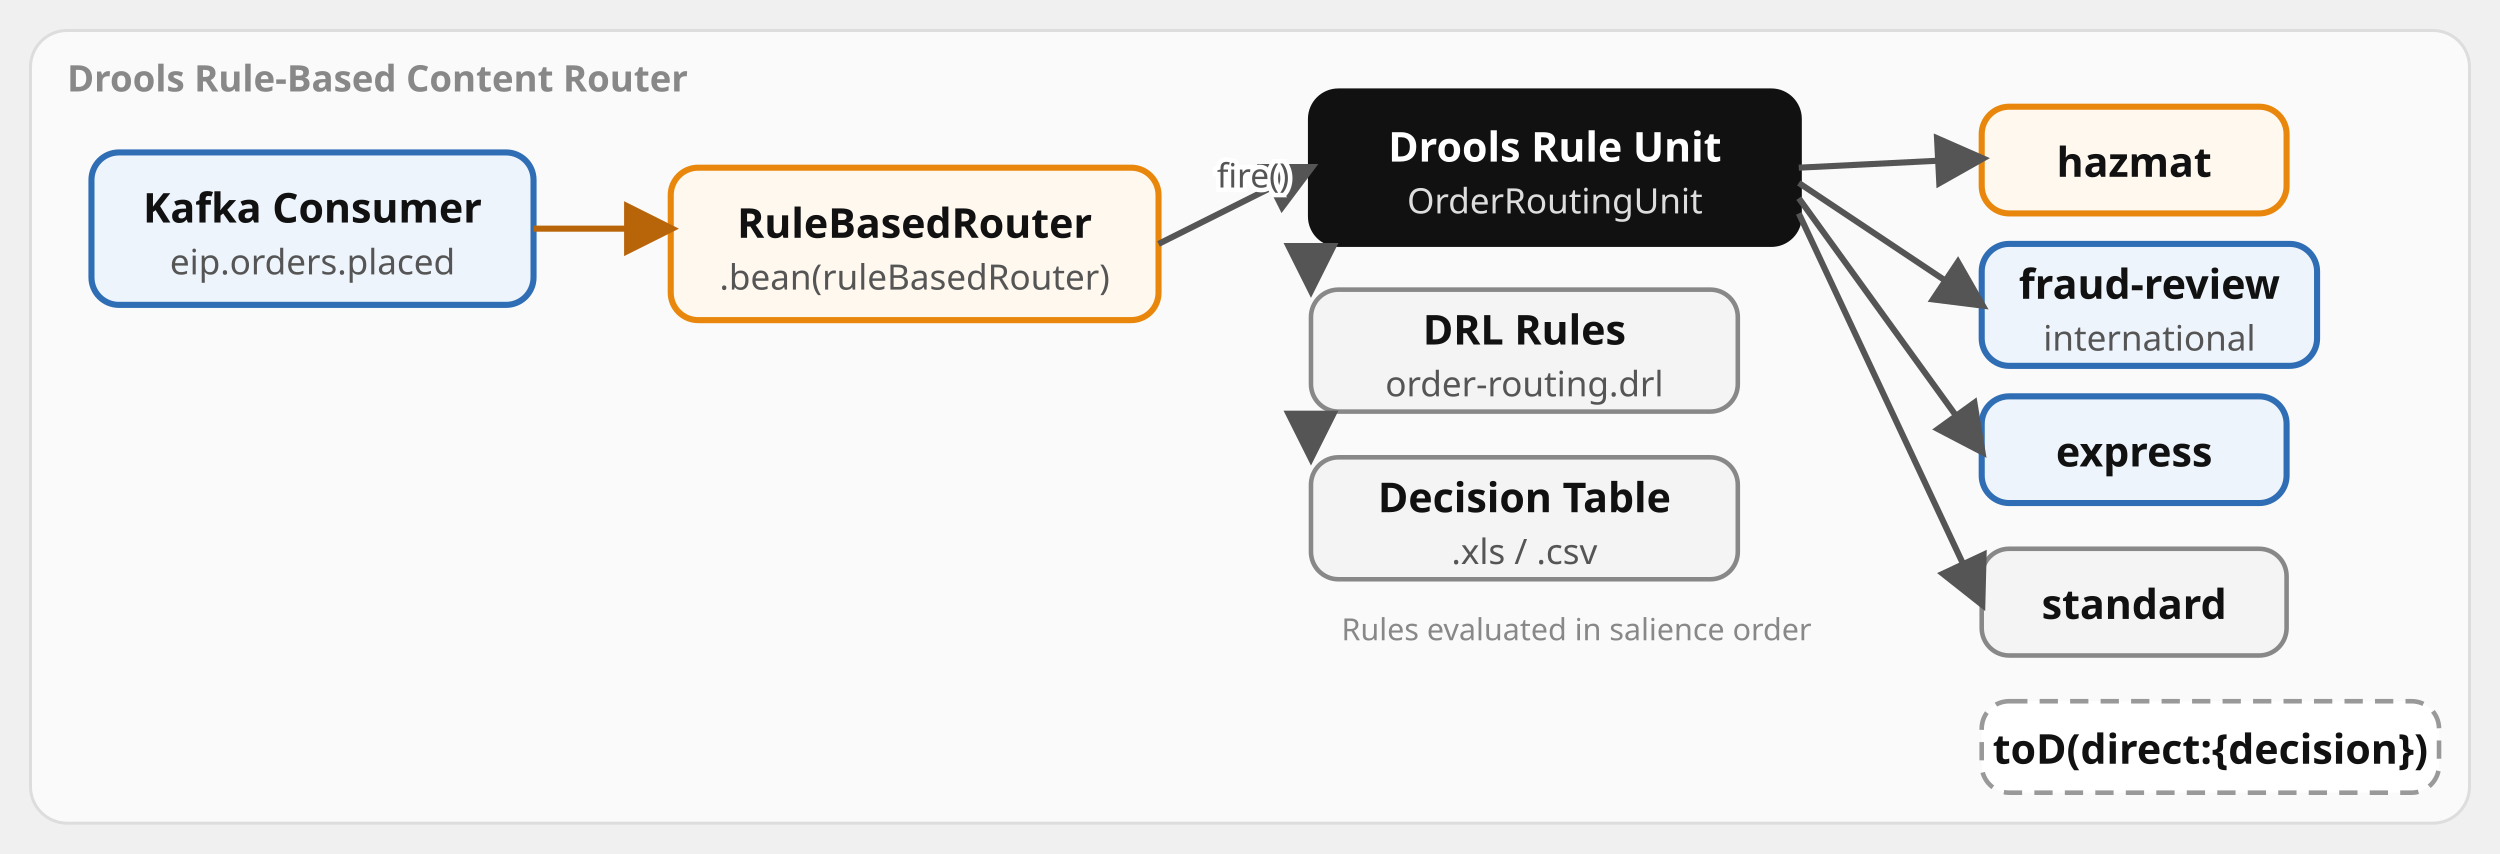
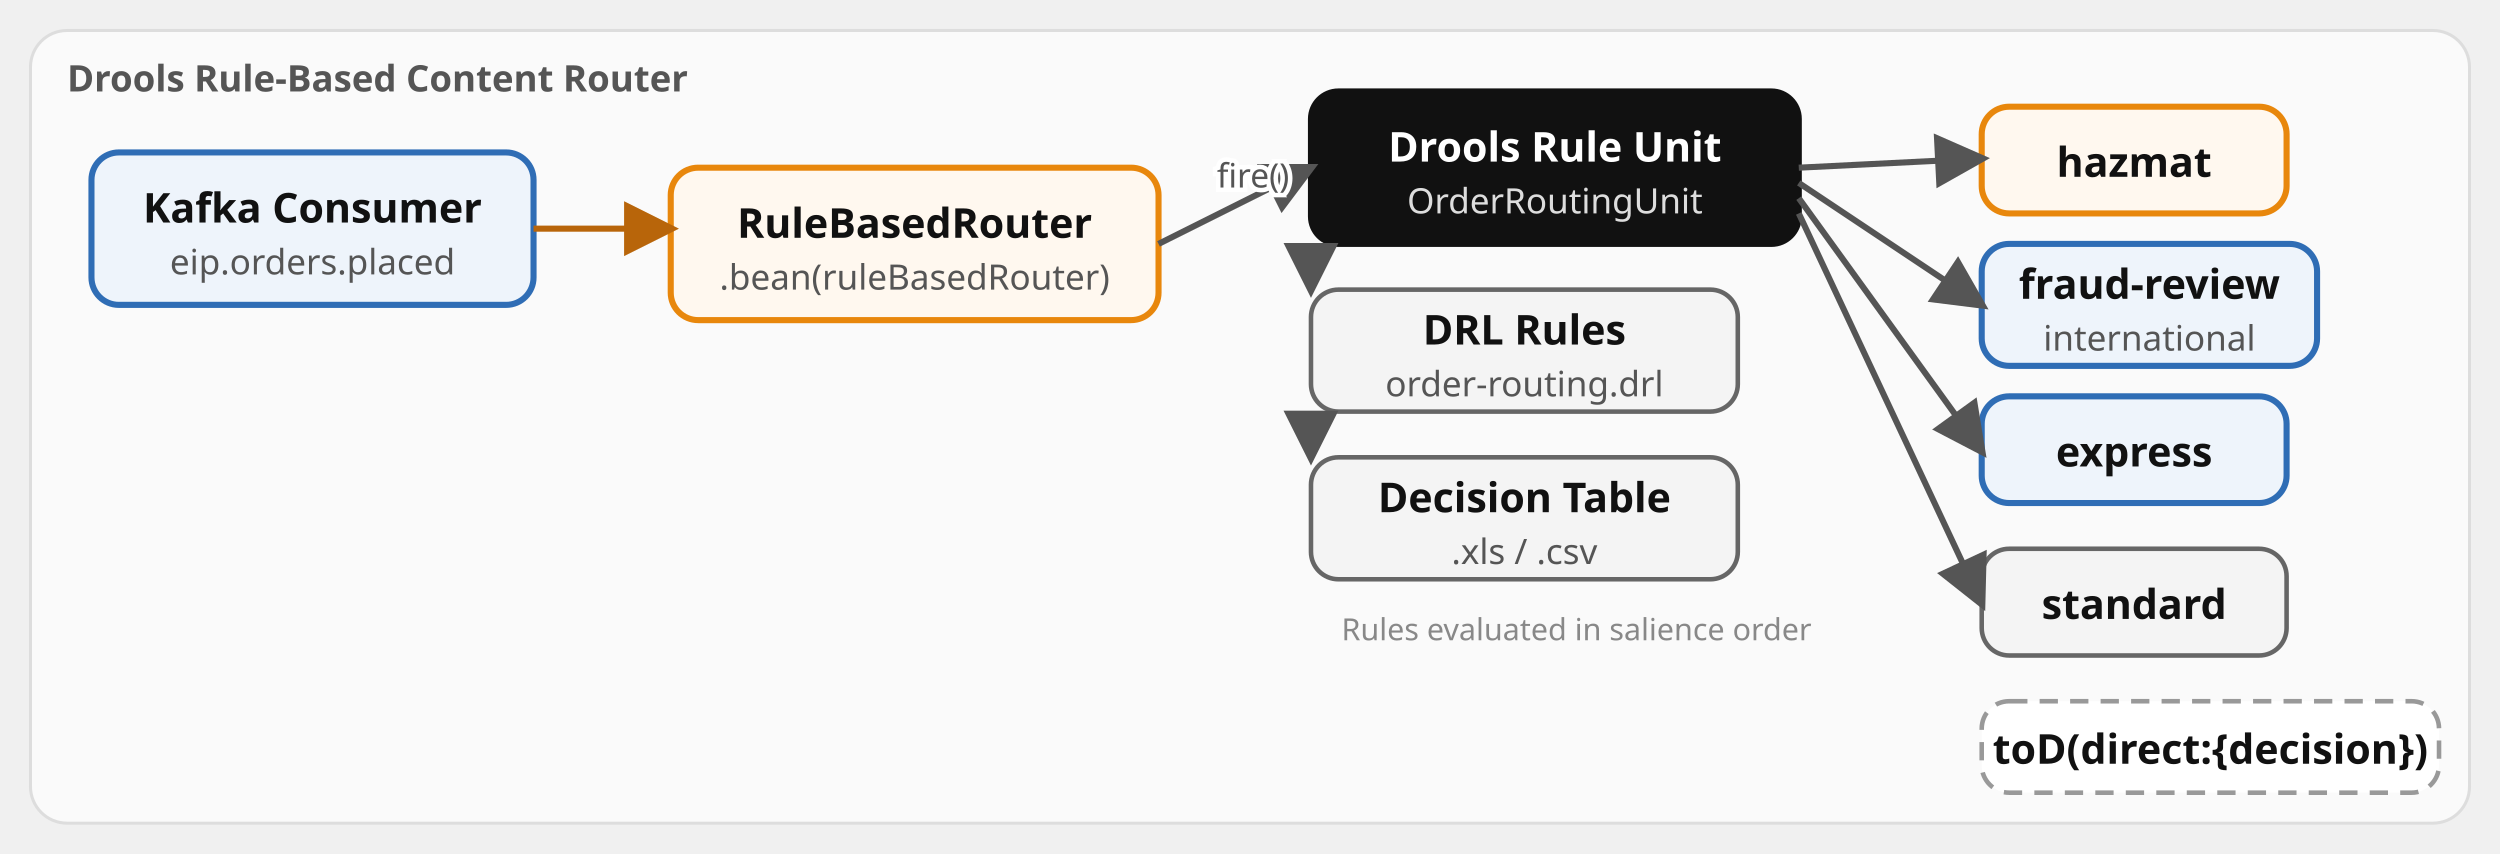
<svg xmlns="http://www.w3.org/2000/svg" viewBox="0 0 820 280" font-family="'Red Hat Text', system-ui, sans-serif" role="img">
  <defs>
    <marker id="a" viewBox="0 0 10 10" refX="8.5" refY="5" markerWidth="9" markerHeight="9" orient="auto-start-reverse">
      <path d="M0,0 L10,5 L0,10 z" fill="#555" />
    </marker>
    <marker id="am" viewBox="0 0 10 10" refX="8.5" refY="5" markerWidth="9" markerHeight="9" orient="auto-start-reverse">
      <path d="M0,0 L10,5 L0,10 z" fill="#b8650a" />
    </marker>
  </defs>
  <rect x="10" y="10" width="800" height="260" rx="12" fill="#fafafa" stroke="#ddd" />
-   <text x="22" y="30" font-size="12" font-weight="700" fill="#888">Drools Rule-Based Content Router</text>
+   <text x="22" y="30" font-size="12" font-weight="700" fill="#555555">Drools Rule-Based Content Router</text>
  <rect x="30" y="50" width="145" height="50" rx="9" fill="#eef4fb" stroke="#2f6db5" stroke-width="2" />
  <text x="102.5" y="73.0" font-size="13.5" font-weight="700" fill="#111111" text-anchor="middle">Kafka Consumer</text>
  <text x="102.5" y="90.0" font-size="11.5" fill="#555555" text-anchor="middle">eip.orders.placed</text>
  <rect x="220" y="55" width="160" height="50" rx="9" fill="#fff8ef" stroke="#e8870c" stroke-width="2" />
  <text x="300.0" y="78.0" font-size="13.5" font-weight="700" fill="#111111" text-anchor="middle">RuleBasedRouter</text>
  <text x="300.0" y="95.0" font-size="11.5" fill="#555555" text-anchor="middle">.bean(ruleBasedRouter)</text>
  <rect x="430" y="30" width="160" height="50" rx="9" fill="#111111" stroke="#111111" stroke-width="2" />
  <text x="510.0" y="53.0" font-size="13.5" font-weight="700" fill="#ffffff" text-anchor="middle">Drools Rule Unit</text>
  <text x="510.0" y="70.0" font-size="11.5" fill="#dddddd" text-anchor="middle">OrderRoutingUnit</text>
-   <rect x="430" y="95" width="140" height="40" rx="9" fill="#f4f4f4" stroke="#888888" stroke-width="1.5" />
+   <rect x="430" y="95" width="140" height="40" rx="9" fill="#f4f4f4" stroke="#666666" stroke-width="1.5" />
  <text x="500.0" y="113.0" font-size="13.5" font-weight="700" fill="#111111" text-anchor="middle">DRL Rules</text>
  <text x="500.0" y="130.0" font-size="11.5" fill="#555555" text-anchor="middle">order-routing.drl</text>
-   <rect x="430" y="150" width="140" height="40" rx="9" fill="#f4f4f4" stroke="#888888" stroke-width="1.5" />
+   <rect x="430" y="150" width="140" height="40" rx="9" fill="#f4f4f4" stroke="#666666" stroke-width="1.5" />
  <text x="500.0" y="168.0" font-size="13.5" font-weight="700" fill="#111111" text-anchor="middle">Decision Table</text>
  <text x="500.0" y="185.0" font-size="11.5" fill="#555555" text-anchor="middle">.xls / .csv</text>
  <rect x="650" y="35" width="100" height="35" rx="9" fill="#fff8ef" stroke="#e8870c" stroke-width="2" />
  <text x="700.0" y="58.0" font-size="13.5" font-weight="700" fill="#111111" text-anchor="middle">hazmat</text>
  <rect x="650" y="80" width="110" height="40" rx="9" fill="#eef4fb" stroke="#2f6db5" stroke-width="2" />
  <text x="705.0" y="98.0" font-size="13.5" font-weight="700" fill="#111111" text-anchor="middle">fraud-review</text>
  <text x="705.0" y="115.0" font-size="11.5" fill="#555555" text-anchor="middle">international</text>
  <rect x="650" y="130" width="100" height="35" rx="9" fill="#eef4fb" stroke="#2f6db5" stroke-width="2" />
  <text x="700.0" y="153.0" font-size="13.5" font-weight="700" fill="#111111" text-anchor="middle">express</text>
-   <rect x="650" y="180" width="100" height="35" rx="9" fill="#f4f4f4" stroke="#888888" stroke-width="1.5" />
+   <rect x="650" y="180" width="100" height="35" rx="9" fill="#f4f4f4" stroke="#666666" stroke-width="1.5" />
  <text x="700.0" y="203.0" font-size="13.5" font-weight="700" fill="#111111" text-anchor="middle">standard</text>
  <rect x="650" y="230" width="150" height="30" rx="9" fill="#ffffff" stroke="#999999" stroke-width="1.5" stroke-dasharray="6 4" />
  <text x="725.0" y="250.5" font-size="13.5" font-weight="700" fill="#111111" text-anchor="middle">toD(direct:{decision})</text>
  <path d="M175,75 L220,75" fill="none" stroke="#b8650a" stroke-width="2" marker-end="url(#am)" />
  <path d="M380,80 L430,55" fill="none" stroke="#555" stroke-width="2" marker-end="url(#a)" />
  <text x="411.0" y="61.5" font-size="11" fill="#ffffff" stroke="#ffffff" stroke-width="3" paint-order="stroke" text-anchor="middle">fire()</text>
  <text x="411.0" y="61.5" font-size="11" fill="#555" text-anchor="middle">fire()</text>
  <path d="M430,80 L430,95" fill="none" stroke="#555" stroke-width="2" stroke-dasharray="5 4" marker-end="url(#a)" />
  <path d="M430,135 L430,150" fill="none" stroke="#555" stroke-width="2" stroke-dasharray="5 4" marker-end="url(#a)" />
  <path d="M590,55 L650,52" fill="none" stroke="#555" stroke-width="2" marker-end="url(#a)" />
  <path d="M590,60 L650,100" fill="none" stroke="#555" stroke-width="2" marker-end="url(#a)" />
  <path d="M590,65 L650,148" fill="none" stroke="#555" stroke-width="2" marker-end="url(#a)" />
  <path d="M590,70 L650,198" fill="none" stroke="#555" stroke-width="2" marker-end="url(#a)" />
  <text x="440" y="210" font-size="10" fill="#888" text-anchor="start">Rules evaluated in salience order</text>
</svg>
